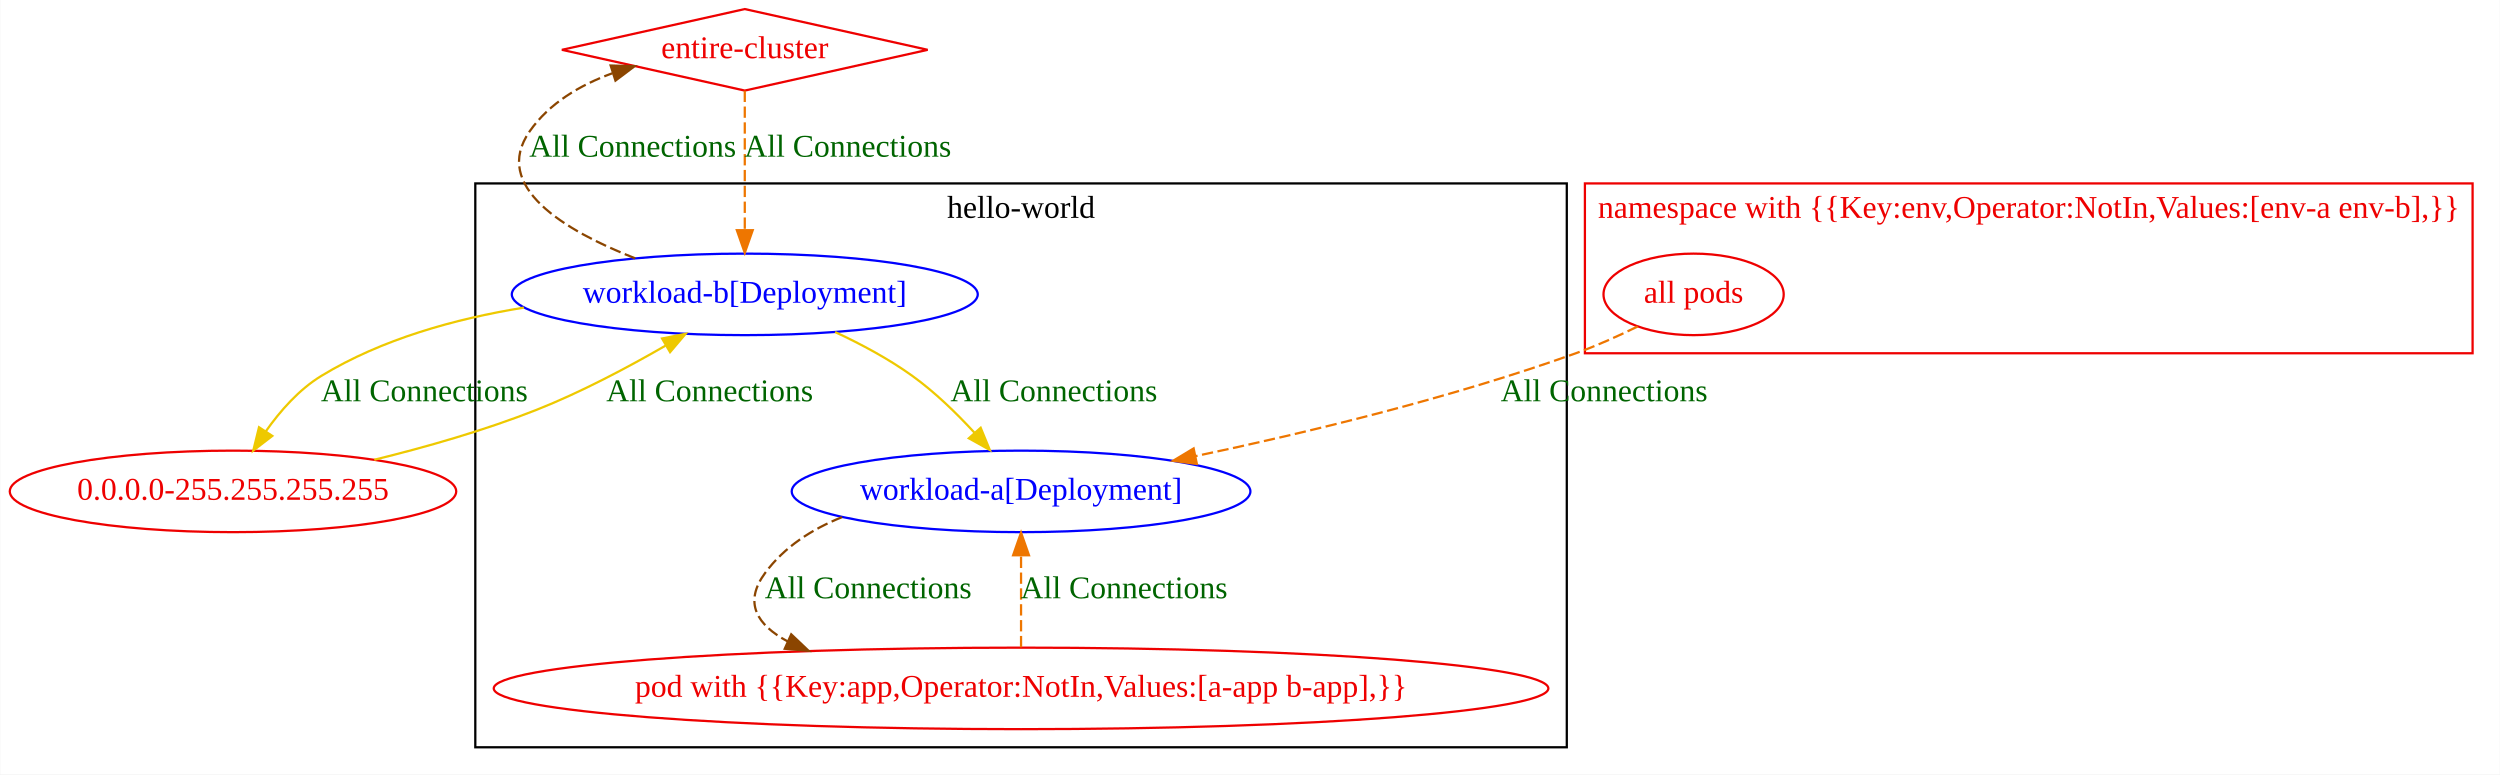
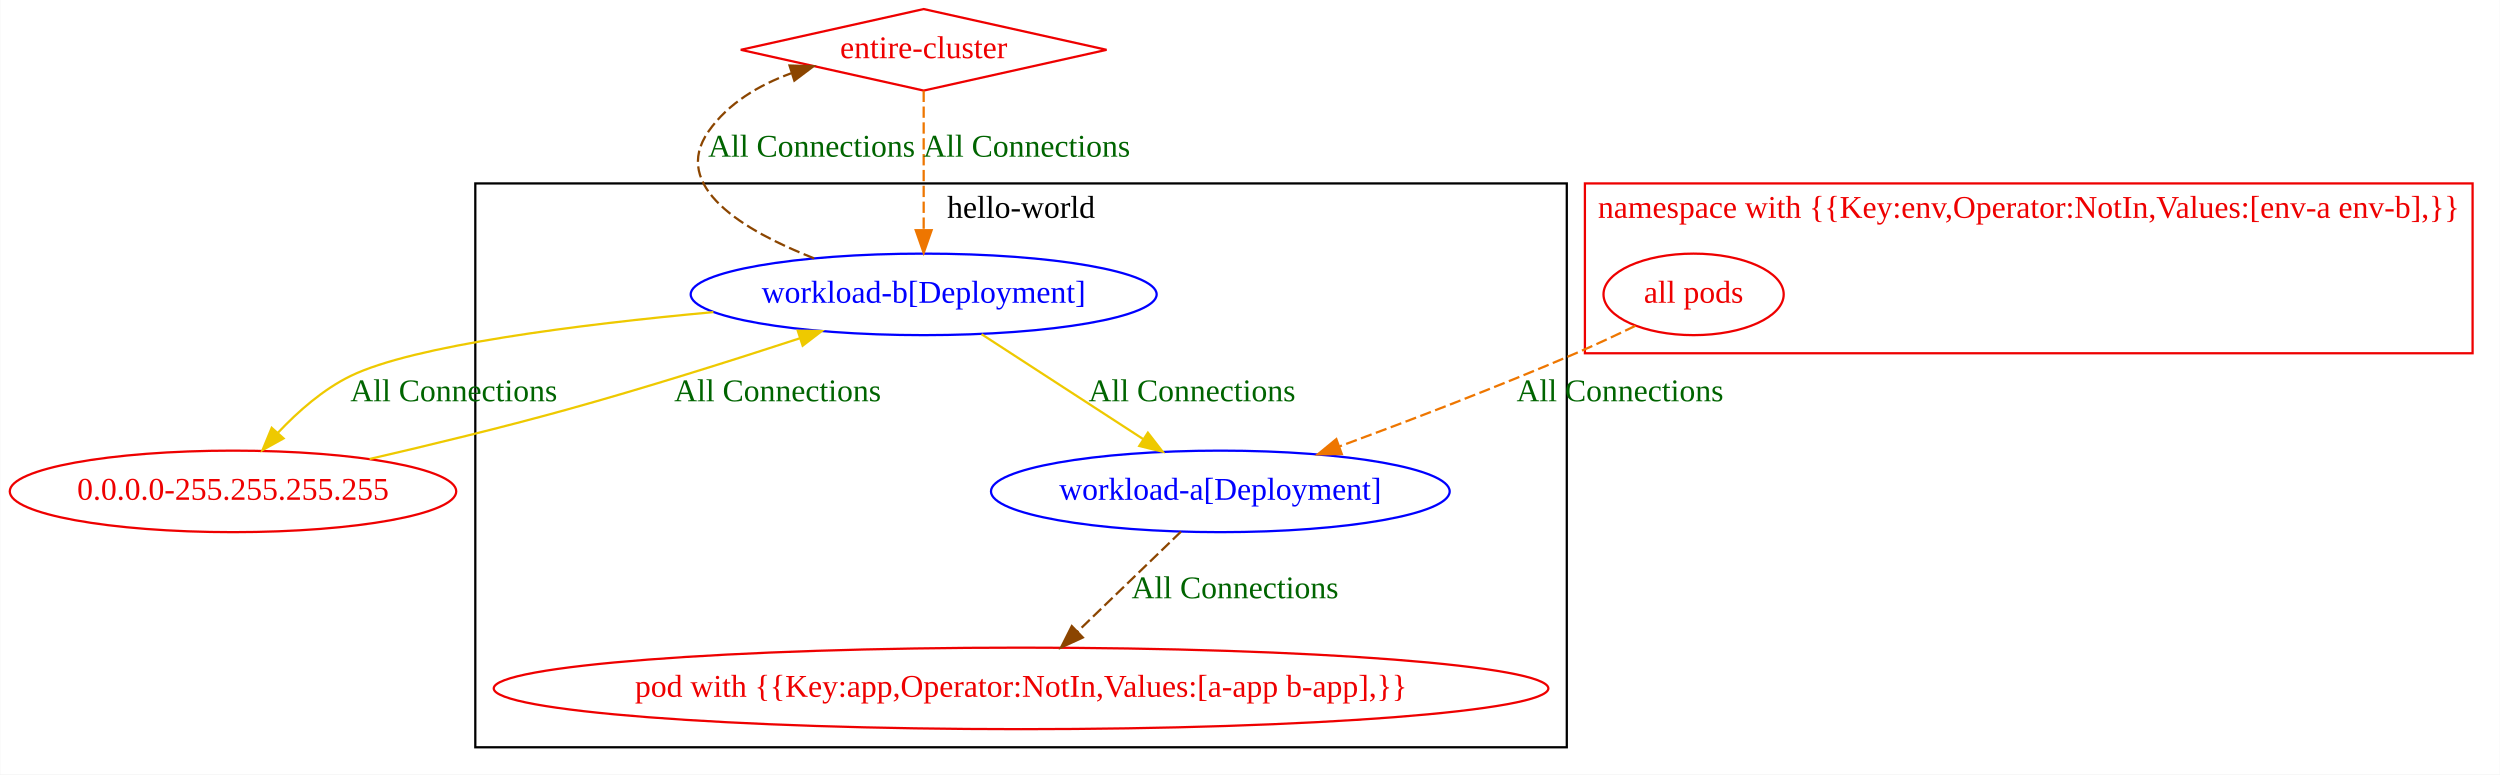
<svg xmlns="http://www.w3.org/2000/svg" width="1104pt" height="342pt" viewBox="0.00 0.00 1103.79 342.00">
  <g id="graph0" class="graph" transform="scale(1 1) rotate(0) translate(4 338)">
    <polygon fill="white" stroke="transparent" points="-4,4 -4,-338 1099.79,-338 1099.79,4 -4,4" />
    <g id="clust2" class="cluster">
      <polygon fill="none" stroke="#ee0000" points="695.79,-182 695.79,-257 1087.79,-257 1087.79,-182 695.79,-182" />
      <text text-anchor="middle" x="891.79" y="-241.8" font-family="Times New Roman,serif" font-size="14.00" fill="#ee0000">namespace with {{Key:env,Operator:NotIn,Values:[env-a env-b],}}</text>
    </g>
    <g id="clust1" class="cluster">
      <polygon fill="none" stroke="black" points="205.79,-8 205.79,-257 687.79,-257 687.79,-8 205.79,-8" />
      <text text-anchor="middle" x="446.79" y="-241.8" font-family="Times New Roman,serif" font-size="14.00">hello-world</text>
    </g>
    <g id="node1" class="node">
-       <ellipse fill="none" stroke="blue" cx="446.79" cy="-121" rx="101.28" ry="18" />
-       <text text-anchor="middle" x="446.79" y="-117.3" font-family="Times New Roman,serif" font-size="14.00" fill="blue">workload-a[Deployment]</text>
+       <ellipse fill="none" stroke="blue" cx="534.79" cy="-121" rx="101.28" ry="18" />
+       <text text-anchor="middle" x="534.79" y="-117.3" font-family="Times New Roman,serif" font-size="14.00" fill="blue">workload-a[Deployment]</text>
    </g>
    <g id="node3" class="node">
      <ellipse fill="none" stroke="#ee0000" cx="446.79" cy="-34" rx="232.86" ry="18" />
      <text text-anchor="middle" x="446.79" y="-30.3" font-family="Times New Roman,serif" font-size="14.00" fill="#ee0000">pod with {{Key:app,Operator:NotIn,Values:[a-app b-app],}}</text>
    </g>
    <g id="edge4" class="edge">
-       <path fill="none" stroke="#8b4500" stroke-dasharray="5,2" d="M367.74,-109.63C354.46,-104.32 342.26,-96.49 333.79,-85 324.04,-71.77 330.24,-61.98 343.72,-54.76" />
-       <polygon fill="#8b4500" stroke="#8b4500" points="345.3,-57.89 352.98,-50.59 342.43,-51.51 345.3,-57.89" />
-       <text text-anchor="middle" x="379.29" y="-73.8" font-family="Times New Roman,serif" font-size="14.00" fill="darkgreen">All Connections</text>
+       <path fill="none" stroke="#8b4500" stroke-dasharray="5,2" d="M517.41,-103.21C504.35,-90.6 486.3,-73.16 471.71,-59.07" />
+       <polygon fill="#8b4500" stroke="#8b4500" points="474.07,-56.48 464.44,-52.05 469.2,-61.51 474.07,-56.48" />
+       <text text-anchor="middle" x="541.29" y="-73.8" font-family="Times New Roman,serif" font-size="14.00" fill="darkgreen">All Connections</text>
    </g>
    <g id="node2" class="node">
-       <ellipse fill="none" stroke="blue" cx="324.79" cy="-208" rx="102.88" ry="18" />
-       <text text-anchor="middle" x="324.79" y="-204.3" font-family="Times New Roman,serif" font-size="14.00" fill="blue">workload-b[Deployment]</text>
+       <ellipse fill="none" stroke="blue" cx="403.79" cy="-208" rx="102.88" ry="18" />
+       <text text-anchor="middle" x="403.79" y="-204.3" font-family="Times New Roman,serif" font-size="14.00" fill="blue">workload-b[Deployment]</text>
    </g>
    <g id="edge7" class="edge">
-       <path fill="none" stroke="#eec900" d="M364.69,-191.36C376.18,-186.02 388.41,-179.47 398.79,-172 408.66,-164.9 418.22,-155.61 426.17,-146.97" />
-       <polygon fill="#eec900" stroke="#eec900" points="428.96,-149.1 432.99,-139.3 423.73,-144.45 428.96,-149.1" />
-       <text text-anchor="middle" x="461.29" y="-160.8" font-family="Times New Roman,serif" font-size="14.00" fill="darkgreen">All Connections</text>
+       <path fill="none" stroke="#eec900" d="M429.36,-190.41C449.74,-177.19 478.45,-158.56 500.77,-144.07" />
+       <polygon fill="#eec900" stroke="#eec900" points="502.8,-146.93 509.29,-138.55 498.99,-141.06 502.8,-146.93" />
+       <text text-anchor="middle" x="522.29" y="-160.8" font-family="Times New Roman,serif" font-size="14.00" fill="darkgreen">All Connections</text>
    </g>
    <g id="node5" class="node">
      <ellipse fill="none" stroke="#ee0000" cx="98.79" cy="-121" rx="98.58" ry="18" />
      <text text-anchor="middle" x="98.79" y="-117.3" font-family="Times New Roman,serif" font-size="14.00" fill="#ee0000">0.0.0.0-255.255.255.255</text>
    </g>
    <g id="edge5" class="edge">
-       <path fill="none" stroke="#eec900" d="M227.26,-202.16C196.91,-197.24 164.45,-188.23 137.79,-172 127.96,-166.01 119.65,-156.58 113.26,-147.5" />
-       <polygon fill="#eec900" stroke="#eec900" points="116.14,-145.5 107.74,-139.04 110.27,-149.33 116.14,-145.5" />
-       <text text-anchor="middle" x="183.29" y="-160.8" font-family="Times New Roman,serif" font-size="14.00" fill="darkgreen">All Connections</text>
+       <path fill="none" stroke="#eec900" d="M310.93,-200.18C250.72,-194.61 178.52,-185.45 150.79,-172 138.64,-166.11 127.5,-156.31 118.68,-146.94" />
+       <polygon fill="#eec900" stroke="#eec900" points="121.11,-144.4 111.84,-139.27 115.88,-149.06 121.11,-144.4" />
+       <text text-anchor="middle" x="196.29" y="-160.8" font-family="Times New Roman,serif" font-size="14.00" fill="darkgreen">All Connections</text>
    </g>
    <g id="node6" class="node">
-       <polygon fill="none" stroke="#ee0000" points="324.79,-334 244.02,-316 324.79,-298 405.56,-316 324.79,-334" />
-       <text text-anchor="middle" x="324.79" y="-312.3" font-family="Times New Roman,serif" font-size="14.00" fill="#ee0000">entire-cluster</text>
+       <polygon fill="none" stroke="#ee0000" points="403.79,-334 323.02,-316 403.79,-298 484.56,-316 403.79,-334" />
+       <text text-anchor="middle" x="403.79" y="-312.3" font-family="Times New Roman,serif" font-size="14.00" fill="#ee0000">entire-cluster</text>
    </g>
    <g id="edge6" class="edge">
-       <path fill="none" stroke="#8b4500" stroke-dasharray="5,2" d="M276.41,-223.91C245.01,-236.25 212.83,-255.68 229.79,-280 238.45,-292.42 252.03,-300.44 266.25,-305.62" />
-       <polygon fill="#8b4500" stroke="#8b4500" points="265.55,-309.07 276.14,-308.77 267.68,-302.4 265.55,-309.07" />
-       <text text-anchor="middle" x="275.29" y="-268.8" font-family="Times New Roman,serif" font-size="14.00" fill="darkgreen">All Connections</text>
-     </g>
-     <g id="edge8" class="edge">
-       <path fill="none" stroke="#ee7600" stroke-dasharray="5,2" d="M446.79,-52.18C446.79,-63.81 446.79,-79.42 446.79,-92.73" />
-       <polygon fill="#ee7600" stroke="#ee7600" points="443.29,-92.8 446.79,-102.8 450.29,-92.8 443.29,-92.8" />
-       <text text-anchor="middle" x="492.29" y="-73.8" font-family="Times New Roman,serif" font-size="14.00" fill="darkgreen">All Connections</text>
+       <path fill="none" stroke="#8b4500" stroke-dasharray="5,2" d="M355.41,-223.91C324.01,-236.25 291.83,-255.68 308.79,-280 317.45,-292.42 331.03,-300.44 345.25,-305.62" />
+       <polygon fill="#8b4500" stroke="#8b4500" points="344.55,-309.07 355.14,-308.77 346.68,-302.4 344.55,-309.07" />
+       <text text-anchor="middle" x="354.29" y="-268.8" font-family="Times New Roman,serif" font-size="14.00" fill="darkgreen">All Connections</text>
    </g>
    <g id="node4" class="node">
      <ellipse fill="none" stroke="#ee0000" cx="743.79" cy="-208" rx="39.79" ry="18" />
      <text text-anchor="middle" x="743.79" y="-204.3" font-family="Times New Roman,serif" font-size="14.00" fill="#ee0000">all pods</text>
    </g>
    <g id="edge2" class="edge">
-       <path fill="none" stroke="#ee7600" stroke-dasharray="5,2" d="M719.12,-193.84C710.62,-189.66 700.94,-185.28 691.79,-182 636.83,-162.3 572.67,-146.85 523.8,-136.56" />
-       <polygon fill="#ee7600" stroke="#ee7600" points="524.43,-133.12 513.92,-134.51 523,-139.97 524.43,-133.12" />
-       <text text-anchor="middle" x="704.29" y="-160.8" font-family="Times New Roman,serif" font-size="14.00" fill="darkgreen">All Connections</text>
+       <path fill="none" stroke="#ee7600" stroke-dasharray="5,2" d="M718.07,-194.11C709.75,-190.08 700.44,-185.72 691.79,-182 657.45,-167.21 618.15,-152.2 587.47,-140.89" />
+       <polygon fill="#ee7600" stroke="#ee7600" points="588.42,-137.51 577.82,-137.35 586.01,-144.08 588.42,-137.51" />
+       <text text-anchor="middle" x="711.29" y="-160.8" font-family="Times New Roman,serif" font-size="14.00" fill="darkgreen">All Connections</text>
    </g>
    <g id="edge1" class="edge">
-       <path fill="none" stroke="#eec900" d="M161.17,-134.97C184.08,-140.59 209.99,-147.98 232.79,-157 252.33,-164.73 272.98,-175.67 289.76,-185.35" />
-       <polygon fill="#eec900" stroke="#eec900" points="288.25,-188.53 298.65,-190.57 291.8,-182.49 288.25,-188.53" />
-       <text text-anchor="middle" x="309.29" y="-160.8" font-family="Times New Roman,serif" font-size="14.00" fill="darkgreen">All Connections</text>
+       <path fill="none" stroke="#eec900" d="M159.12,-135.32C185.8,-141.48 217.47,-149.16 245.79,-157 280.44,-166.59 318.92,-178.74 349.22,-188.65" />
+       <polygon fill="#eec900" stroke="#eec900" points="348.17,-191.99 358.76,-191.79 350.35,-185.34 348.17,-191.99" />
+       <text text-anchor="middle" x="339.29" y="-160.8" font-family="Times New Roman,serif" font-size="14.00" fill="darkgreen">All Connections</text>
    </g>
    <g id="edge3" class="edge">
-       <path fill="none" stroke="#ee7600" stroke-dasharray="5,2" d="M324.79,-297.97C324.79,-281.38 324.79,-255.88 324.79,-236.43" />
-       <polygon fill="#ee7600" stroke="#ee7600" points="328.29,-236.34 324.79,-226.34 321.29,-236.34 328.29,-236.34" />
-       <text text-anchor="middle" x="370.29" y="-268.8" font-family="Times New Roman,serif" font-size="14.00" fill="darkgreen">All Connections</text>
+       <path fill="none" stroke="#ee7600" stroke-dasharray="5,2" d="M403.79,-297.97C403.79,-281.38 403.79,-255.88 403.79,-236.43" />
+       <polygon fill="#ee7600" stroke="#ee7600" points="407.29,-236.34 403.79,-226.34 400.29,-236.34 407.29,-236.34" />
+       <text text-anchor="middle" x="449.29" y="-268.8" font-family="Times New Roman,serif" font-size="14.00" fill="darkgreen">All Connections</text>
    </g>
  </g>
</svg>
